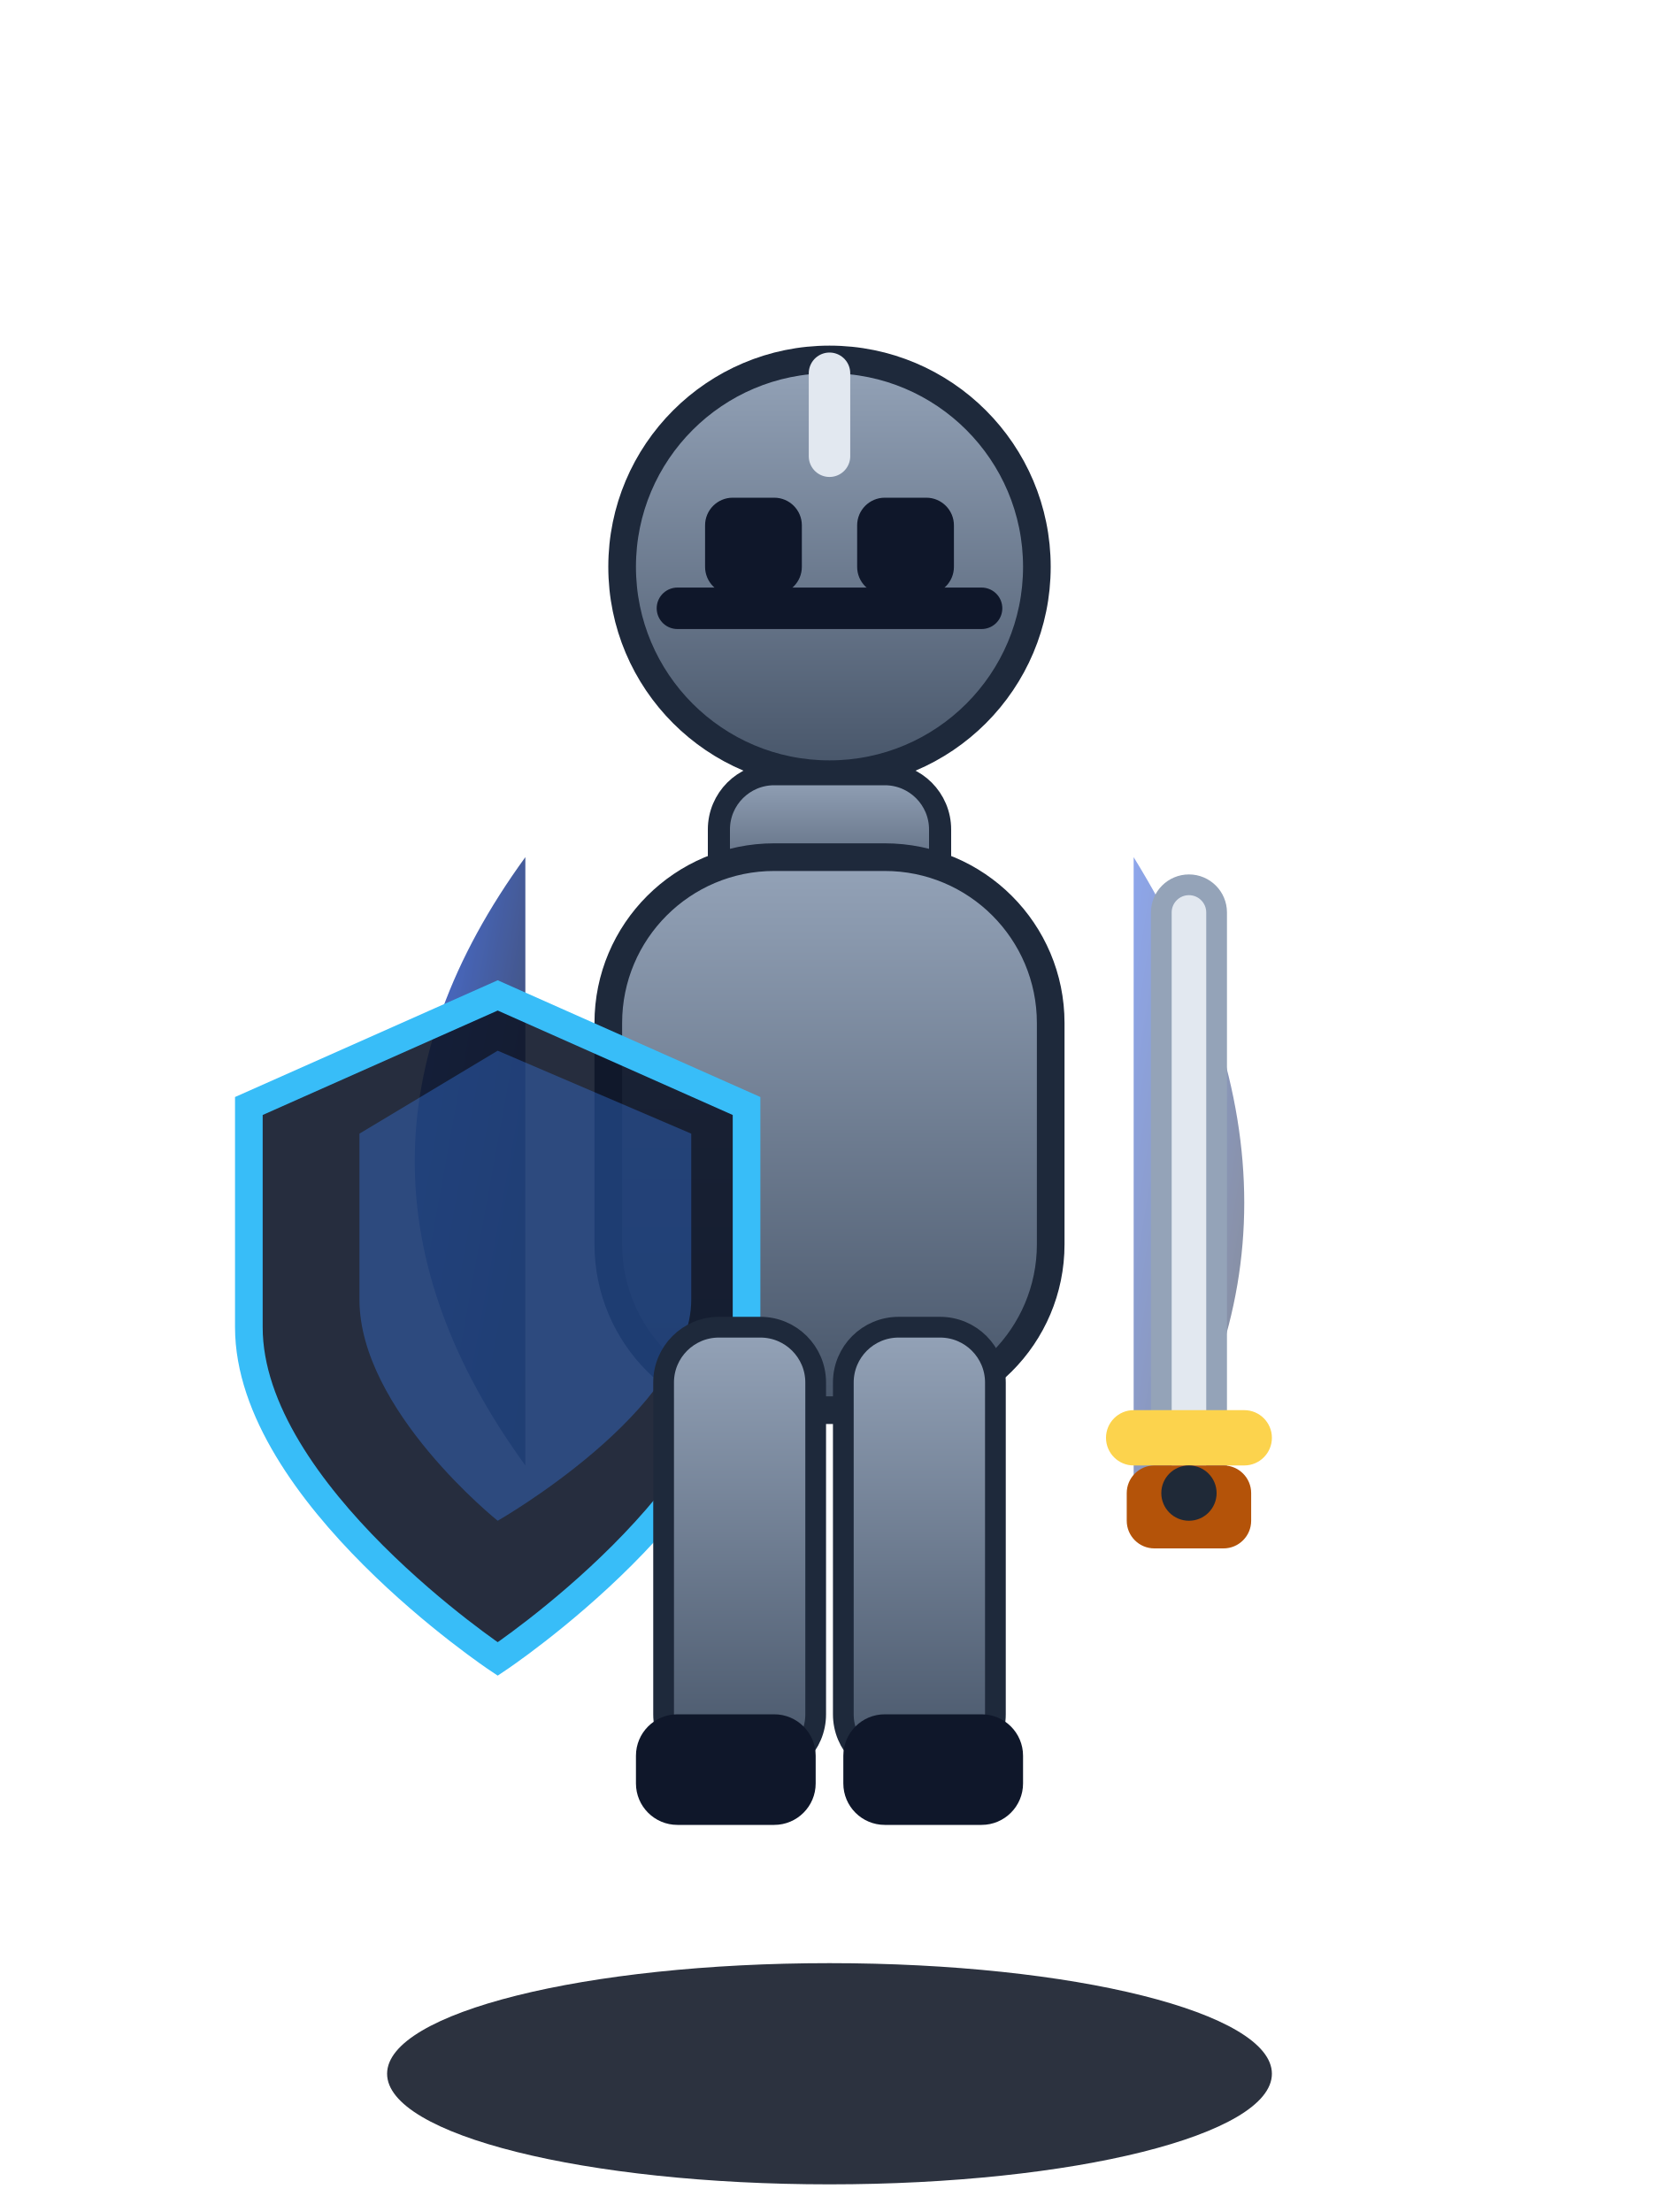
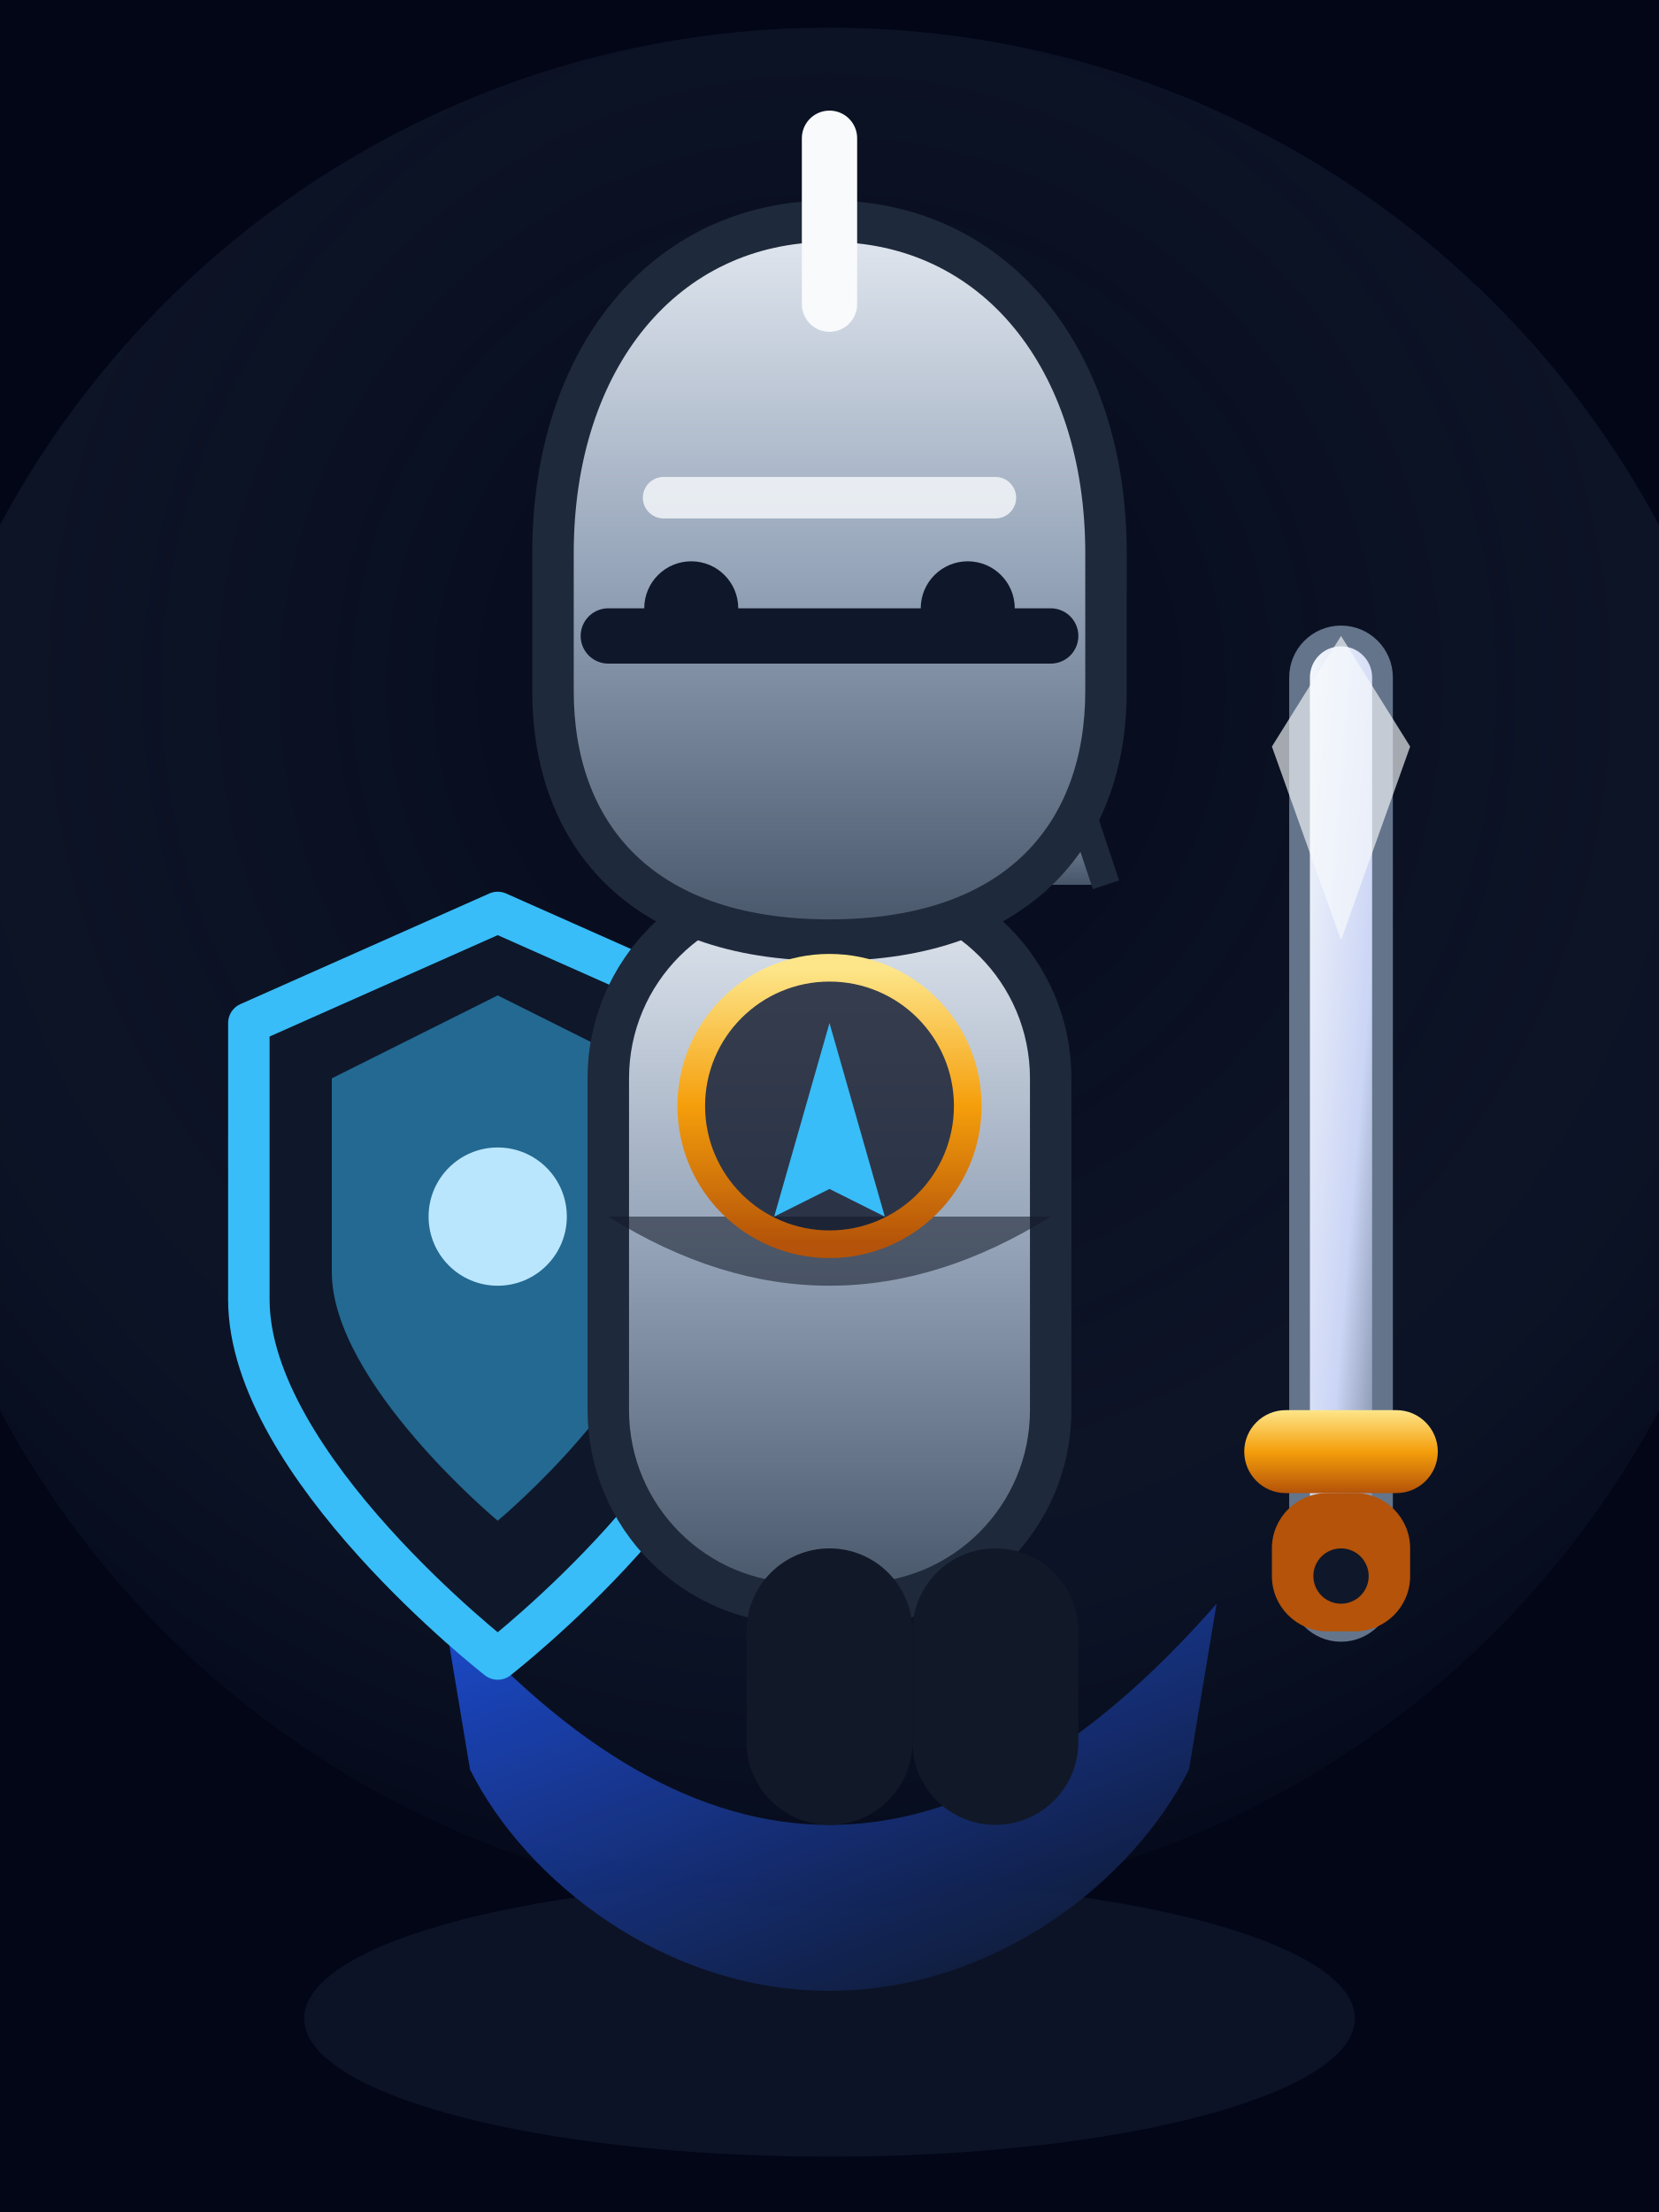
- <svg xmlns="http://www.w3.org/2000/svg" class="hero-svg" viewBox="0 0 120 160" aria-hidden="true">
+ <svg xmlns="http://www.w3.org/2000/svg" viewBox="0 0 120 160" role="img" aria-labelledby="title desc">
  <defs>
-     <linearGradient id="armorGradient" x1="0%" y1="0%" x2="0%" y2="100%">
-       <stop offset="0%" stop-color="#94a3b8" />
+     <radialGradient id="heroGlow" cx="50%" cy="35%" r="70%">
+       <stop offset="0%" stop-color="#1e293b" stop-opacity="0" />
+       <stop offset="70%" stop-color="#0f172a" stop-opacity="0.8" />
+       <stop offset="100%" stop-color="#020617" />
+     </radialGradient>
+     <linearGradient id="heroArmor" x1="0%" y1="0%" x2="0%" y2="100%">
+       <stop offset="0%" stop-color="#e2e8f0" />
+       <stop offset="50%" stop-color="#94a3b8" />
      <stop offset="100%" stop-color="#475569" />
    </linearGradient>
-     <linearGradient id="capeGradient" x1="0%" y1="0%" x2="100%" y2="100%">
+     <linearGradient id="heroCape" x1="10%" y1="0%" x2="90%" y2="100%">
      <stop offset="0%" stop-color="#1d4ed8" />
      <stop offset="100%" stop-color="#0f172a" />
    </linearGradient>
+     <linearGradient id="heroSword" x1="0%" y1="0%" x2="100%" y2="100%">
+       <stop offset="0%" stop-color="#f8fafc" />
+       <stop offset="60%" stop-color="#cbd5f5" />
+       <stop offset="100%" stop-color="#64748b" />
+     </linearGradient>
+     <linearGradient id="heroGold" x1="0%" y1="0%" x2="0%" y2="100%">
+       <stop offset="0%" stop-color="#fde68a" />
+       <stop offset="50%" stop-color="#f59e0b" />
+       <stop offset="100%" stop-color="#b45309" />
+     </linearGradient>
  </defs>
-   <ellipse cx="60" cy="150" rx="32" ry="8" fill="rgba(8,15,30,0.85)" />
-   <circle class="armor-core head-shell" cx="60" cy="41" r="15" fill="url(#armorGradient)" stroke="#1e293b" stroke-width="2" />
-   <rect class="armor-core neck-piece" x="52" y="56" width="16" height="10" rx="4" fill="url(#armorGradient)" stroke="#1e293b" stroke-width="1.6" />
-   <rect class="armor-core" x="44" y="62" width="32" height="40" rx="12" fill="url(#armorGradient)" stroke="#1e293b" stroke-width="2" />
-   <rect x="51" y="36" width="7" height="7" rx="2" fill="#0f172a" />
-   <rect x="62" y="36" width="7" height="7" rx="2" fill="#0f172a" />
-   <path d="M49 44 h22" stroke="#0f172a" stroke-width="3" stroke-linecap="round" />
-   <path d="M60 33 v-6" stroke="#e2e8f0" stroke-width="3" stroke-linecap="round" />
-   <path class="cape-shape" d="M38 62 q-16 22 0 44" fill="url(#capeGradient)" opacity="0.8" />
-   <path class="cape-shape" d="M82 62 q16 26 0 48" fill="url(#capeGradient)" opacity="0.5" />
-   <g class="shield-group" transform="translate(18,72)">
-     <path class="shield-outline" d="M18 0 L36 8 v16 c0 12-18 24-18 24S0 36 0 24V8z" fill="rgba(15,23,42,0.9)" stroke="#38bdf8" stroke-width="2" />
-     <path d="M18 4 L32 10 v12 c0 8-14 16-14 16S8 30 8 22V10z" fill="rgba(59,130,246,0.35)" />
-   </g>
-   <g class="sword-group" transform="translate(72,64)">
-     <rect x="12" y="0" width="4" height="44" rx="2" fill="#e2e8f0" class="sword-blade" stroke="#94a3b8" stroke-width="1.5" />
-     <rect x="8" y="38" width="12" height="4" rx="2" fill="#fcd34d" />
-     <rect x="9.5" y="42" width="9" height="6" rx="2" fill="#b45309" />
-     <circle cx="14" cy="44" r="2" fill="#1f2937" />
-   </g>
-   <g class="leg-group">
-     <rect class="leg-piece" x="48" y="96" width="11" height="32" rx="4" fill="url(#armorGradient)" stroke="#1e293b" stroke-width="1.5" />
-     <rect class="leg-piece" x="61" y="96" width="11" height="32" rx="4" fill="url(#armorGradient)" stroke="#1e293b" stroke-width="1.5" />
-     <rect class="leg-piece" x="46" y="124" width="13" height="8" rx="3" fill="#0f172a" />
-     <rect class="leg-piece" x="61" y="124" width="13" height="8" rx="3" fill="#0f172a" />
+   <rect width="120" height="160" fill="#020617" />
+   <ellipse cx="60" cy="146" rx="38" ry="10" fill="rgba(15,23,42,0.82)" />
+   <circle cx="60" cy="70" r="68" fill="url(#heroGlow)" />
+   <g transform="translate(0,-4)">
+     <path d="M32 120 Q60 152 88 120 L86 132 C82 140 72 148 60 148 C48 148 38 140 34 132 Z" fill="url(#heroCape)" opacity="0.9" />
+     <g transform="translate(16,70)">
+       <path d="M20 0 L38 8 V28 C38 40 20 54 20 54 C20 54 2 40 2 28 V8 Z" fill="#0f172a" stroke="#38bdf8" stroke-width="3" stroke-linejoin="round" />
+       <path d="M20 6 L32 12 V26 C32 34 20 44 20 44 C20 44 8 34 8 26 V12 Z" fill="rgba(56,189,248,0.5)" />
+       <circle cx="20" cy="22" r="5" fill="#bae6fd" />
+     </g>
+     <g transform="translate(44,36)">
+       <rect x="0" y="32" width="32" height="52" rx="14" fill="url(#heroArmor)" stroke="#1e293b" stroke-width="3" />
+       <path d="M0 56 Q16 66 32 56" fill="#111827" opacity="0.55" />
+       <path d="M12 32 L16 20 L32 20 L36 32" fill="url(#heroArmor)" stroke="#1e293b" stroke-width="2" />
+       <rect x="10" y="80" width="12" height="20" rx="6" fill="#111827" />
+       <rect x="22" y="80" width="12" height="20" rx="6" fill="#111827" />
+     </g>
+     <g transform="translate(42,20)">
+       <path d="M18 0 C30 0 38 10 38 24 V34 C38 44 32 52 18 52 C4 52 -2 44 -2 34 V24 C-2 10 6 0 18 0 Z" fill="url(#heroArmor)" stroke="#1e293b" stroke-width="3" />
+       <path d="M2 30 H34" stroke="#0f172a" stroke-width="4" stroke-linecap="round" />
+       <path d="M6 20 H30" stroke="#f8fafc" stroke-width="3" stroke-linecap="round" opacity="0.8" />
+       <circle cx="8" cy="28" r="3.4" fill="#0f172a" />
+       <circle cx="28" cy="28" r="3.4" fill="#0f172a" />
+       <path d="M18 6 V-6" stroke="#f8fafc" stroke-width="4" stroke-linecap="round" />
+     </g>
+     <g transform="translate(88,60)">
+       <rect x="6" y="-10" width="6" height="72" rx="3" fill="url(#heroSword)" stroke="#64748b" stroke-width="1.5" />
+       <rect x="2" y="46" width="14" height="6" rx="3" fill="url(#heroGold)" />
+       <rect x="4" y="52" width="10" height="10" rx="4" fill="#b45309" />
+       <circle cx="9" cy="58" r="2" fill="#0f172a" />
+       <path d="M9 -10 L14 -2 L9 12 L4 -2 Z" fill="#f8fafc" opacity="0.65" />
+     </g>
+     <g transform="translate(60,84)">
+       <circle cx="0" cy="0" r="10" fill="rgba(15,23,42,0.8)" stroke="url(#heroGold)" stroke-width="2" />
+       <path d="M0 -6 L4 8 L0 6 L-4 8 Z" fill="#38bdf8" />
+     </g>
  </g>
</svg>
